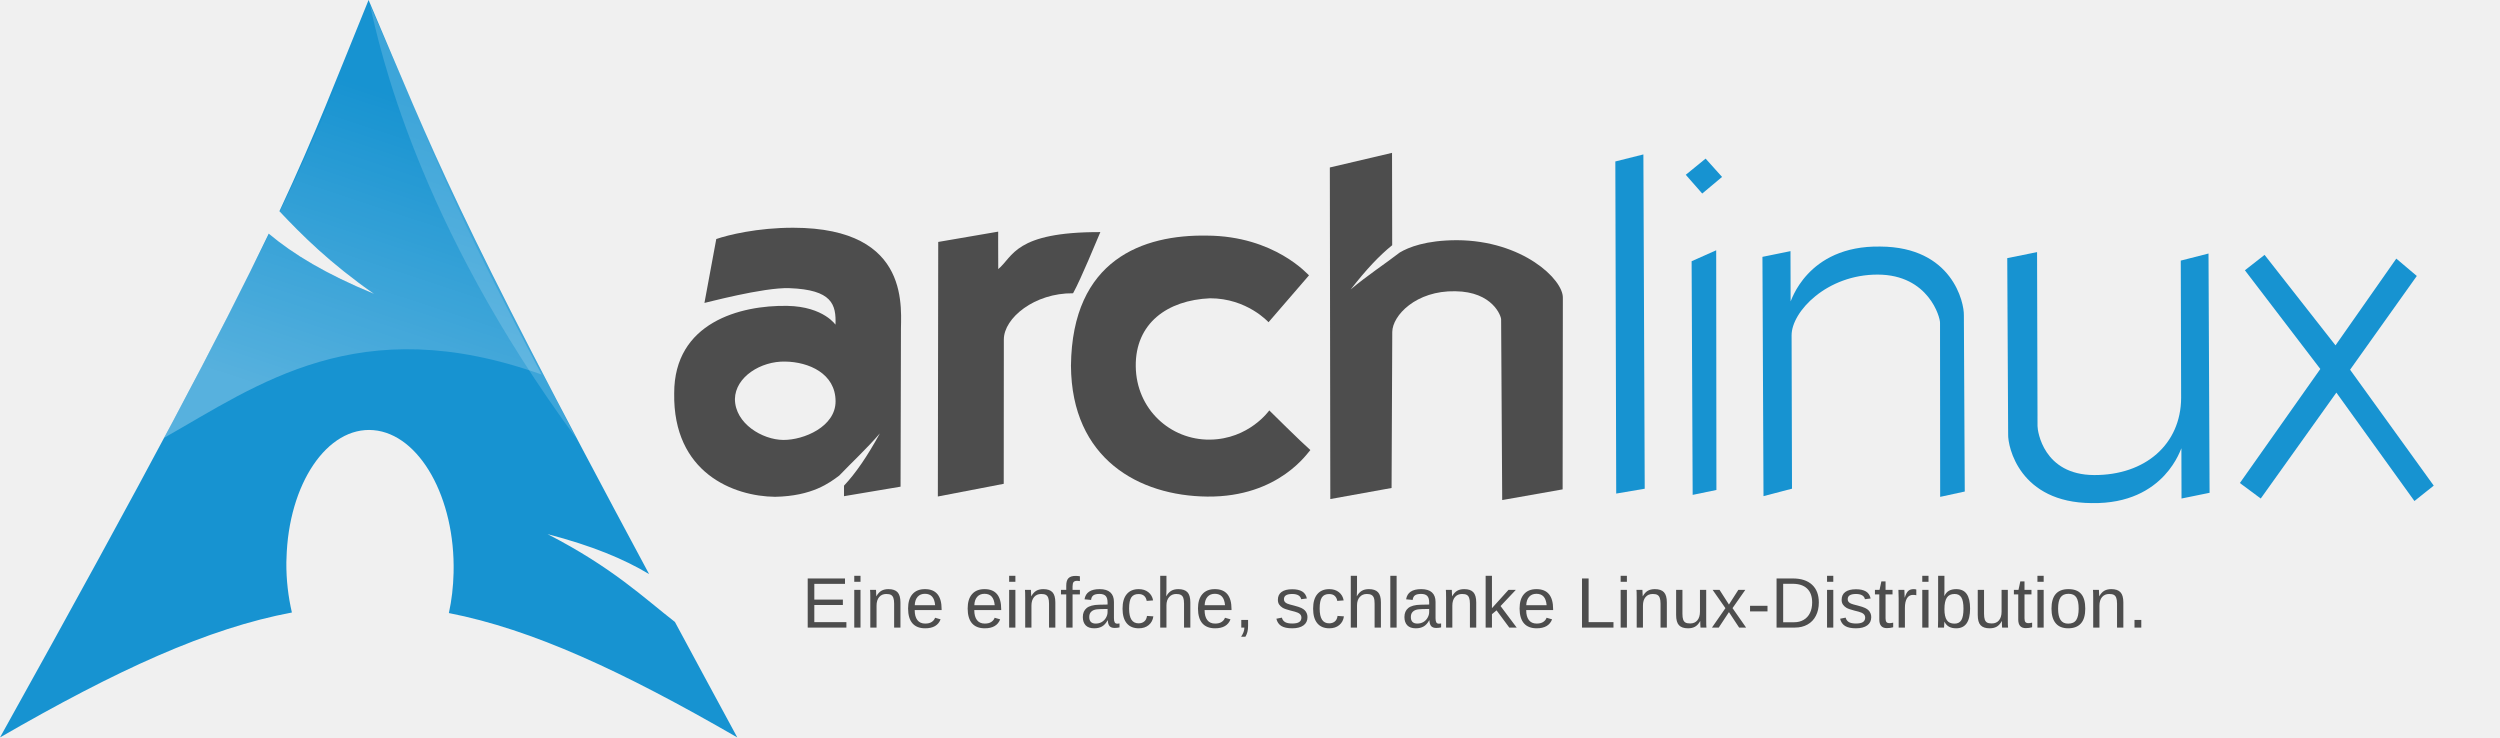
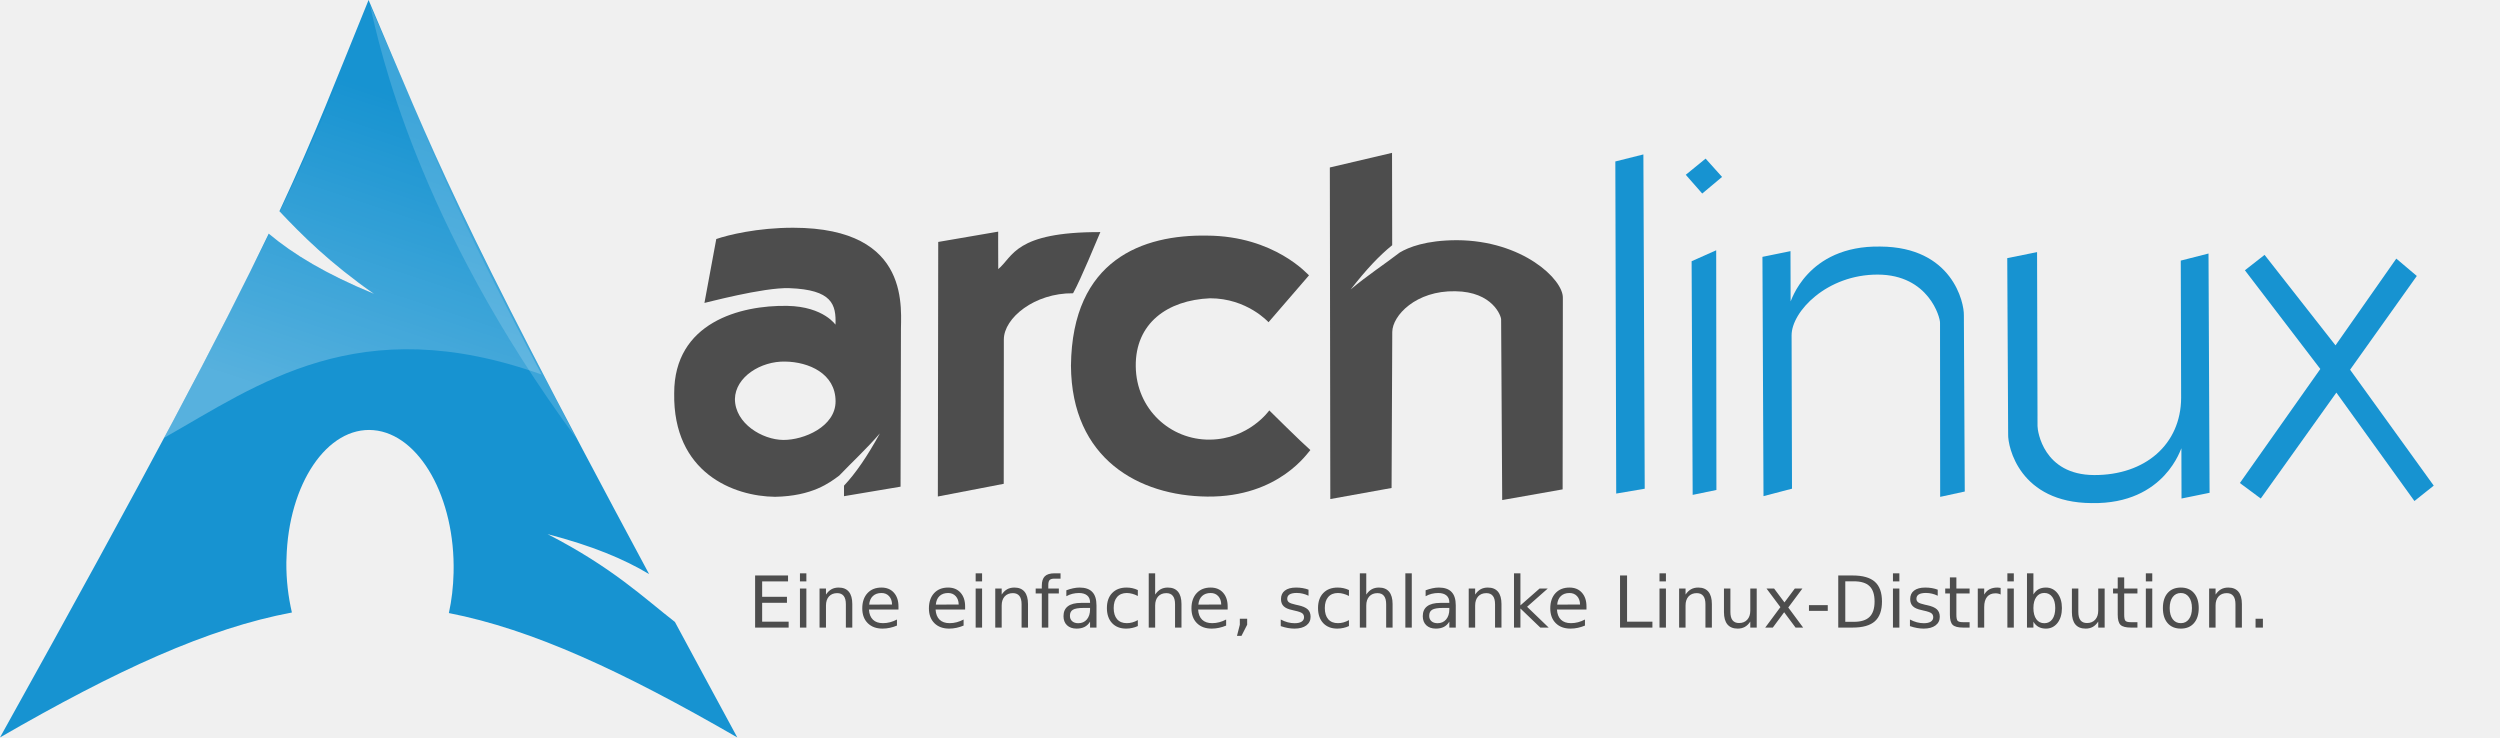
<svg xmlns="http://www.w3.org/2000/svg" xmlns:xlink="http://www.w3.org/1999/xlink" width="350" height="103.242" id="svg2424" version="1.0">
  <defs id="defs2426">
    <linearGradient xlink:href="#path1082_2_" id="linearGradient2197" gradientUnits="userSpaceOnUse" gradientTransform="matrix(-0.3444088,0,0,0.3443895,292.6526,0.3134079)" x1="541.335" y1="104.507" x2="606.912" y2="303.14" />
    <linearGradient gradientUnits="userSpaceOnUse" id="path1082_2_" y2="129.347" x2="112.499" y1="6.137" x1="112.499" gradientTransform="translate(287,-83)">
      <stop id="stop193" offset="0" style="stop-color:#ffffff;stop-opacity:0" />
      <stop id="stop195" offset="1" style="stop-color:#ffffff;stop-opacity:0.275;" />
      <midPointStop id="midPointStop197" style="stop-color:#FFFFFF" offset="0" />
      <midPointStop id="midPointStop199" style="stop-color:#FFFFFF" offset="0.5" />
      <midPointStop id="midPointStop201" style="stop-color:#000000" offset="1" />
    </linearGradient>
    <linearGradient xlink:href="#path1082_2_" id="linearGradient2544" gradientUnits="userSpaceOnUse" gradientTransform="matrix(-0.3937741,0,0,0.393752,357.5197,122.0015)" x1="541.335" y1="104.507" x2="606.912" y2="303.14" />
    <linearGradient id="linearGradient3388">
      <stop style="stop-color:#000000;stop-opacity:0;" offset="0" id="stop3390" />
      <stop style="stop-color:#000000;stop-opacity:0.371;" offset="1" id="stop3392" />
    </linearGradient>
    <linearGradient xlink:href="#linearGradient3388" id="linearGradient4416" gradientUnits="userSpaceOnUse" gradientTransform="matrix(0.749107,0,0,0.749107,-35.45986,91.44108)" x1="490.723" y1="237.724" x2="490.723" y2="183.964" />
  </defs>
  <g id="layer1" transform="translate(-57.52732,-209.3731)">
    <g id="g2424" transform="matrix(0.5433562,0,0,0.5433562,30.94035,132.9494)">
      <g style="fill:#4d4d4d;fill-opacity:1" transform="matrix(0.6378586,0,0,0.6378586,36.48649,2.17139)" id="g2809">
        <path style="fill:#4d4d4d;fill-opacity:1;fill-rule:evenodd;stroke:none;stroke-width:0.5;stroke-miterlimit:4;stroke-dasharray:none;stroke-opacity:1" d="M 339.969,309.094 C 325.497,309.07 313.488,312.037 308.844,313.656 L 304.062,339.469 C 304.051,339.564 327.858,333.12 338.344,333.5 C 355.705,334.124 357.303,340.135 357,348.25 C 357.296,348.725 352.521,340.918 337.5,340.656 C 318.55,340.329 291.807,347.366 291.844,375.969 C 291.333,408.143 315.877,417.608 332.594,417.781 C 347.622,417.508 354.671,412.09 358.531,409.188 C 363.602,403.885 369.404,398.553 374.938,392.156 C 369.702,401.669 365.163,408.246 360.438,413.281 L 360.438,417.531 L 383.281,413.688 L 383.438,351.594 C 383.206,342.805 388.479,309.175 339.969,309.094 z M 336.688,363.156 C 346.156,363.286 357.015,367.953 357.031,379.188 C 357.08,389.406 344.231,394.899 335.875,394.812 C 327.515,394.726 316.424,388.243 316.375,378.281 C 316.535,369.377 326.835,362.927 336.688,363.156 z " id="path2284" />
        <path id="path2286" d="M 398.501,314.831 L 398.346,417.658 L 424.958,412.531 L 425.003,354.23 C 425.009,345.549 437.409,335.405 452.966,335.567 C 456.268,329.593 462.474,314.325 463.987,310.852 C 429.23,310.768 428.788,320.841 422.743,325.797 C 422.68,316.344 422.721,310.669 422.721,310.669 L 398.501,314.831 z " style="fill:#4d4d4d;fill-opacity:1;fill-rule:evenodd;stroke:none;stroke-width:0.5;stroke-miterlimit:4;stroke-dasharray:none;stroke-opacity:1" />
        <path id="path2288" d="M 548.269,328.331 C 548.012,328.21 534.389,312.396 507.002,312.272 C 481.35,311.845 452.577,321.791 452.116,364.804 C 452.341,402.623 479.756,417.403 507.148,417.691 C 536.46,417.995 548.124,399.361 548.824,398.9 C 545.326,395.867 532.226,382.886 532.226,382.886 C 532.226,382.886 524.043,394.537 508.168,394.686 C 492.288,394.837 478.485,382.412 478.29,365.076 C 478.086,347.741 490.978,338.348 508.287,337.59 C 523.272,337.586 531.917,347.263 531.917,347.263 L 548.269,328.331 z " style="fill:#4d4d4d;fill-opacity:1;fill-rule:evenodd;stroke:none;stroke-width:0.5;stroke-miterlimit:4;stroke-dasharray:none;stroke-opacity:1" />
        <path style="fill:#4d4d4d;fill-opacity:1;fill-rule:evenodd;stroke:none;stroke-width:0.5;stroke-miterlimit:4;stroke-dasharray:none;stroke-opacity:1" d="M 581.812,278.844 L 556.688,284.75 L 556.875,418.688 L 581.625,414.219 L 581.906,351.188 C 581.959,344.578 591.468,334.428 607.344,334.75 C 622.523,334.908 625.916,344.868 625.875,346.125 L 626.312,419.094 L 650.719,414.781 L 650.812,337.406 C 650.973,329.961 634.504,314.237 608.031,314.125 C 595.45,314.145 588.483,316.993 584.938,319.094 C 578.871,323.779 571.938,328.269 565.125,334 C 571.423,325.909 576.711,320.315 581.875,316.156 L 581.812,278.844 z " id="path2290" />
      </g>
      <g transform="matrix(0.9443373,0,1.3363449e-2,0.9443373,78.34566,-412.4888)" style="fill:#1793d1;fill-opacity:1;stroke:none;stroke-width:0.5;stroke-miterlimit:4;stroke-dasharray:none;stroke-opacity:1" id="g5326">
        <path id="path2292" d="M 400.676,629.796 L 408.357,627.88 L 407.429,719.088 L 399.633,720.413 L 400.676,629.796 z " style="fill:#1793d1;fill-opacity:1;fill-rule:evenodd;stroke:none;stroke-width:0.5;stroke-miterlimit:4;stroke-dasharray:none;stroke-opacity:1" />
        <path id="path2294" d="M 421.103,657.018 L 427.853,654.031 L 426.985,719.43 L 420.487,720.769 L 421.103,657.018 z M 419.842,633.434 L 425.314,629.019 L 429.736,634.019 L 424.261,638.551 L 419.842,633.434 z " style="fill:#1793d1;fill-opacity:1;fill-rule:evenodd;stroke:none;stroke-width:0.5;stroke-miterlimit:4;stroke-dasharray:none;stroke-opacity:1" />
        <path id="path2296" d="M 440.443,655.826 L 448.12,654.264 L 447.963,667.936 C 447.956,668.524 452.382,652.663 472.648,653.015 C 492.328,653.125 495.332,668.362 495.177,671.778 L 494.74,719.856 L 488.009,721.312 L 488.642,673.823 C 488.74,672.437 485.761,660.709 471.853,660.666 C 457.948,660.625 448.17,670.766 448.095,677.245 L 447.614,719.08 L 439.81,721.111 L 440.443,655.826 z " style="fill:#1793d1;fill-opacity:1;fill-rule:evenodd;stroke:none;stroke-width:0.5;stroke-miterlimit:4;stroke-dasharray:none;stroke-opacity:1" />
        <path id="path2298" d="M 561.533,720.202 L 553.855,721.764 L 554.013,708.092 C 554.02,707.504 549.591,723.366 529.328,723.013 C 509.648,722.903 506.644,707.667 506.799,704.25 L 507.236,656.172 L 515.393,654.53 L 514.847,702.019 C 514.832,703.316 516.215,715.319 530.123,715.362 C 544.028,715.403 553.889,706.989 554.137,694.318 L 554.568,656.849 L 562.166,654.917 L 561.533,720.202 z " style="fill:#1793d1;fill-opacity:1;fill-rule:evenodd;stroke:none;stroke-width:0.5;stroke-miterlimit:4;stroke-dasharray:none;stroke-opacity:1" />
        <path id="path2300" d="M 577.455,655.287 L 572.027,659.487 L 592.226,686.42 L 569.835,717.536 L 575.47,721.762 L 596.514,692.866 L 617.392,722.447 L 622.719,718.246 L 600.344,686.618 L 618.913,661.04 L 613.381,656.306 L 596.46,679.974 L 577.455,655.287 z " style="fill:#1793d1;fill-opacity:1;fill-rule:evenodd;stroke:none;stroke-width:0.5;stroke-miterlimit:4;stroke-dasharray:none;stroke-opacity:1" />
      </g>
-       <text id="text4418" y="302.354" x="638.121" style="font-size:18.404px;font-style:normal;font-weight:normal;text-align:end;text-anchor:end;fill:#4d4d4d;fill-opacity:1;stroke:none;stroke-width:1px;stroke-linecap:butt;stroke-linejoin:miter;stroke-opacity:1;font-family:Liberation Sans" xml:space="preserve">
-         <tspan y="302.354" x="638.121" id="tspan4420">Eine einfache, schlanke Linux-Distribution.</tspan>
+       <text id="text4418" y="302.354" x="674.929" style="font-size:18.404px;font-style:normal;font-weight:normal;text-align:end;text-anchor:end;fill:#4d4d4d;fill-opacity:1;stroke:none;stroke-width:1px;stroke-linecap:butt;stroke-linejoin:miter;stroke-opacity:1;font-family:DejaVu Sans" xml:space="preserve">
+         <tspan y="302.354" x="674.929" id="tspan4420">Eine einfache, schlanke Linux-Distribution.</tspan>
      </text>
      <path style="fill:#1793d1;fill-opacity:1;fill-rule:evenodd;stroke:none;stroke-width:1;stroke-linecap:round;stroke-linejoin:round;stroke-miterlimit:10;stroke-dasharray:none;stroke-opacity:1" d="M 105.812,16.625 C 98.416,34.76 93.954,46.623 85.719,64.219 C 90.768,69.571 96.966,75.804 107.031,82.844 C 96.21,78.391 88.829,73.92 83.312,69.281 C 72.773,91.274 56.26,122.602 22.75,182.812 C 49.088,167.607 69.504,158.233 88.531,154.656 C 87.714,151.142 87.25,147.341 87.281,143.375 L 87.312,142.531 C 87.73,125.657 96.508,112.681 106.906,113.562 C 117.304,114.444 125.387,128.845 124.969,145.719 C 124.89,148.894 124.532,151.948 123.906,154.781 C 142.727,158.463 162.925,167.813 188.906,182.812 C 183.783,173.381 179.211,164.879 174.844,156.781 C 167.965,151.45 160.791,144.511 146.156,137 C 156.215,139.614 163.417,142.629 169.031,146 C 124.633,63.338 121.038,52.354 105.812,16.625 z " transform="matrix(1.143333,0,0,1.143333,22.92017,121.6432)" id="path2518" />
      <path id="path2522" d="M 197.396,253.573 C 156.215,197.678 146.669,152.628 144.251,141.873 C 166.219,192.541 166.069,193.163 197.396,253.573 z " style="fill:#ffffff;fill-opacity:0.166;fill-rule:evenodd;stroke:none;stroke-width:36.1;stroke-linecap:butt;stroke-linejoin:round;stroke-miterlimit:10;stroke-opacity:1" />
      <path style="fill:url(#linearGradient2197);fill-opacity:1;fill-rule:evenodd;stroke:none;stroke-width:0.714;stroke-linecap:round;stroke-linejoin:round;stroke-miterlimit:10;stroke-dasharray:none;stroke-opacity:1" d="M 106.125,17.375 C 105.208,19.63 104.317,21.823 103.469,23.906 C 102.523,26.229 101.612,28.451 100.719,30.625 C 99.825,32.799 98.941,34.906 98.062,37 C 97.184,39.094 96.305,41.167 95.406,43.25 C 94.507,45.333 93.581,47.421 92.625,49.562 C 91.669,51.704 90.674,53.92 89.625,56.188 C 88.576,58.455 87.491,60.787 86.312,63.25 C 86.153,63.584 85.975,63.974 85.812,64.312 C 90.846,69.644 97.025,75.845 107.031,82.844 C 96.244,78.405 88.886,73.936 83.375,69.312 C 83.086,69.902 82.829,70.428 82.531,71.031 C 81.492,73.14 80.345,75.415 79.188,77.719 C 79.139,77.816 79.111,77.902 79.062,78 C 78.769,78.583 78.52,79.09 78.219,79.688 C 78.173,79.779 78.108,79.877 78.062,79.969 C 73.274,89.573 67.356,101.045 59.75,115.281 C 80.813,103.408 103.547,86.297 144.812,101.031 C 142.742,97.11 140.85,93.457 139.062,90 C 137.275,86.543 135.605,83.28 134.062,80.219 C 132.521,77.157 131.084,74.297 129.75,71.562 C 128.416,68.828 127.194,66.225 126.031,63.75 C 124.869,61.275 123.779,58.909 122.75,56.625 C 121.721,54.341 120.745,52.13 119.812,49.969 C 118.88,47.807 117.998,45.701 117.125,43.594 C 116.252,41.487 115.382,39.402 114.531,37.281 C 114.247,36.572 113.941,35.841 113.656,35.125 C 111.309,29.618 108.909,23.915 106.125,17.375 z " id="path2520" transform="matrix(1.143333,0,0,1.143333,22.92017,121.6432)" />
    </g>
  </g>
</svg>
